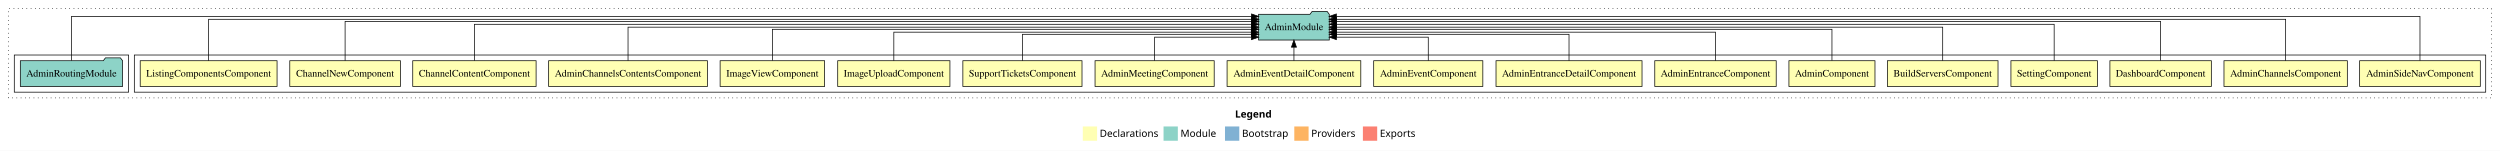
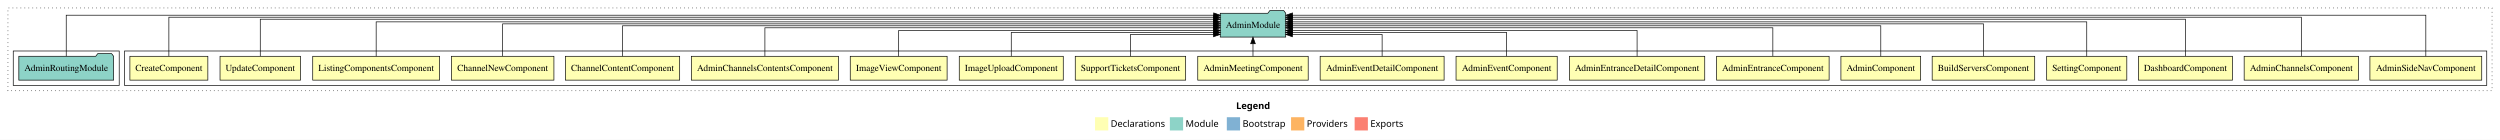
- <svg xmlns="http://www.w3.org/2000/svg" width="3499pt" height="211pt" viewBox="0.00 0.00 3499.00 211.00">
+ <svg xmlns="http://www.w3.org/2000/svg" width="3775pt" height="211pt" viewBox="0.00 0.00 3775.00 211.00">
  <g id="graph0" class="graph" transform="scale(1 1) rotate(0) translate(4 207)">
-     <polygon fill="#ffffff" stroke="transparent" points="-4,4 -4,-207 3495,-207 3495,4 -4,4" />
-     <text text-anchor="start" x="1724.509" y="-42.4" font-family="sans-serif" font-weight="bold" font-size="14.00" fill="#000000">Legend</text>
-     <polygon fill="#ffffb3" stroke="transparent" points="1511.5,-10 1511.5,-30 1531.5,-30 1531.5,-10 1511.5,-10" />
-     <text text-anchor="start" x="1535.129" y="-15.4" font-family="sans-serif" font-size="14.00" fill="#000000">  Declarations</text>
-     <polygon fill="#8dd3c7" stroke="transparent" points="1624.5,-10 1624.5,-30 1644.5,-30 1644.5,-10 1624.5,-10" />
-     <text text-anchor="start" x="1648.225" y="-15.4" font-family="sans-serif" font-size="14.00" fill="#000000">  Module</text>
-     <polygon fill="#80b1d3" stroke="transparent" points="1710.5,-10 1710.5,-30 1730.5,-30 1730.5,-10 1710.5,-10" />
-     <text text-anchor="start" x="1734.281" y="-15.4" font-family="sans-serif" font-size="14.00" fill="#000000">  Bootstrap</text>
-     <polygon fill="#fdb462" stroke="transparent" points="1807.5,-10 1807.5,-30 1827.5,-30 1827.5,-10 1807.5,-10" />
-     <text text-anchor="start" x="1831.173" y="-15.4" font-family="sans-serif" font-size="14.00" fill="#000000">  Providers</text>
-     <polygon fill="#fb8072" stroke="transparent" points="1903.5,-10 1903.5,-30 1923.5,-30 1923.5,-10 1903.5,-10" />
-     <text text-anchor="start" x="1927.226" y="-15.4" font-family="sans-serif" font-size="14.00" fill="#000000">  Exports</text>
+     <polygon fill="#ffffff" stroke="transparent" points="-4,4 -4,-207 3771,-207 3771,4 -4,4" />
+     <text text-anchor="start" x="1862.509" y="-42.4" font-family="sans-serif" font-weight="bold" font-size="14.00" fill="#000000">Legend</text>
+     <polygon fill="#ffffb3" stroke="transparent" points="1649.5,-10 1649.5,-30 1669.5,-30 1669.5,-10 1649.5,-10" />
+     <text text-anchor="start" x="1673.129" y="-15.4" font-family="sans-serif" font-size="14.00" fill="#000000">  Declarations</text>
+     <polygon fill="#8dd3c7" stroke="transparent" points="1762.5,-10 1762.5,-30 1782.5,-30 1782.5,-10 1762.5,-10" />
+     <text text-anchor="start" x="1786.225" y="-15.4" font-family="sans-serif" font-size="14.00" fill="#000000">  Module</text>
+     <polygon fill="#80b1d3" stroke="transparent" points="1848.5,-10 1848.5,-30 1868.5,-30 1868.5,-10 1848.5,-10" />
+     <text text-anchor="start" x="1872.281" y="-15.4" font-family="sans-serif" font-size="14.00" fill="#000000">  Bootstrap</text>
+     <polygon fill="#fdb462" stroke="transparent" points="1945.5,-10 1945.5,-30 1965.5,-30 1965.5,-10 1945.5,-10" />
+     <text text-anchor="start" x="1969.173" y="-15.4" font-family="sans-serif" font-size="14.00" fill="#000000">  Providers</text>
+     <polygon fill="#fb8072" stroke="transparent" points="2041.5,-10 2041.5,-30 2061.5,-30 2061.5,-10 2041.5,-10" />
+     <text text-anchor="start" x="2065.226" y="-15.4" font-family="sans-serif" font-size="14.00" fill="#000000">  Exports</text>
    <g id="clust1" class="cluster">
-       <polygon fill="none" stroke="#000000" stroke-dasharray="1,5" points="8,-70 8,-195 3483,-195 3483,-70 8,-70" />
+       <polygon fill="none" stroke="#000000" stroke-dasharray="1,5" points="8,-70 8,-195 3759,-195 3759,-70 8,-70" />
    </g>
    <g id="clust2" class="cluster">
-       <polygon fill="none" stroke="#000000" points="184,-78 184,-130 3475,-130 3475,-78 184,-78" />
+       <polygon fill="none" stroke="#000000" points="184,-78 184,-130 3751,-130 3751,-78 184,-78" />
    </g>
-     <g id="clust21" class="cluster">
+     <g id="clust23" class="cluster">
      <polygon fill="none" stroke="#000000" points="16,-78 16,-130 176,-130 176,-78 16,-78" />
    </g>
    <g id="node1" class="node">
-       <polygon fill="#ffffb3" stroke="#000000" points="3467.43,-122 3298.57,-122 3298.57,-86 3467.43,-86 3467.43,-122" />
-       <text text-anchor="middle" x="3383" y="-99.8" font-family="Times,serif" font-size="14.00" fill="#000000">AdminSideNavComponent</text>
+       <polygon fill="#ffffb3" stroke="#000000" points="3743.43,-122 3574.57,-122 3574.57,-86 3743.43,-86 3743.43,-122" />
+       <text text-anchor="middle" x="3659" y="-99.8" font-family="Times,serif" font-size="14.00" fill="#000000">AdminSideNavComponent</text>
+     </g>
+     <g id="node21" class="node">
+       <polygon fill="#8dd3c7" stroke="#000000" points="1937.439,-187 1934.439,-191 1913.439,-191 1910.439,-187 1838.561,-187 1838.561,-151 1937.439,-151 1937.439,-187" />
+       <text text-anchor="middle" x="1888" y="-164.8" font-family="Times,serif" font-size="14.00" fill="#000000">AdminModule</text>
+     </g>
+     <g id="edge1" class="edge">
+       <path fill="none" stroke="#000000" d="M3659,-122.153C3659,-145.757 3659,-184 3659,-184 3659,-184 1947.681,-184 1947.681,-184" />
+       <polygon fill="#000000" stroke="#000000" points="1947.681,-180.5 1937.681,-184 1947.681,-187.5 1947.681,-180.5" />
+     </g>
+     <g id="node2" class="node">
+       <polygon fill="#ffffb3" stroke="#000000" points="3557.322,-122 3384.678,-122 3384.678,-86 3557.322,-86 3557.322,-122" />
+       <text text-anchor="middle" x="3471" y="-99.8" font-family="Times,serif" font-size="14.00" fill="#000000">AdminChannelsComponent</text>
+     </g>
+     <g id="edge2" class="edge">
+       <path fill="none" stroke="#000000" d="M3471,-122.248C3471,-145.018 3471,-181 3471,-181 3471,-181 1947.55,-181 1947.55,-181" />
+       <polygon fill="#000000" stroke="#000000" points="1947.55,-177.5 1937.55,-181 1947.55,-184.5 1947.55,-177.5" />
+     </g>
+     <g id="node3" class="node">
+       <polygon fill="#ffffb3" stroke="#000000" points="3366.973,-122 3225.027,-122 3225.027,-86 3366.973,-86 3366.973,-122" />
+       <text text-anchor="middle" x="3296" y="-99.8" font-family="Times,serif" font-size="14.00" fill="#000000">DashboardComponent</text>
+     </g>
+     <g id="edge3" class="edge">
+       <path fill="none" stroke="#000000" d="M3296,-122.292C3296,-144.206 3296,-178 3296,-178 3296,-178 1947.286,-178 1947.286,-178" />
+       <polygon fill="#000000" stroke="#000000" points="1947.286,-174.5 1937.286,-178 1947.286,-181.5 1947.286,-174.5" />
+     </g>
+     <g id="node4" class="node">
+       <polygon fill="#ffffb3" stroke="#000000" points="3207.501,-122 3086.499,-122 3086.499,-86 3207.501,-86 3207.501,-122" />
+       <text text-anchor="middle" x="3147" y="-99.8" font-family="Times,serif" font-size="14.00" fill="#000000">SettingComponent</text>
+     </g>
+     <g id="edge4" class="edge">
+       <path fill="none" stroke="#000000" d="M3147,-122.027C3147,-142.767 3147,-174 3147,-174 3147,-174 1947.354,-174 1947.354,-174" />
+       <polygon fill="#000000" stroke="#000000" points="1947.354,-170.5 1937.354,-174 1947.354,-177.5 1947.354,-170.5" />
+     </g>
+     <g id="node5" class="node">
+       <polygon fill="#ffffb3" stroke="#000000" points="3068.428,-122 2913.572,-122 2913.572,-86 3068.428,-86 3068.428,-122" />
+       <text text-anchor="middle" x="2991" y="-99.8" font-family="Times,serif" font-size="14.00" fill="#000000">BuildServersComponent</text>
+     </g>
+     <g id="edge5" class="edge">
+       <path fill="none" stroke="#000000" d="M2991,-122.308C2991,-142.145 2991,-171 2991,-171 2991,-171 1947.536,-171 1947.536,-171" />
+       <polygon fill="#000000" stroke="#000000" points="1947.536,-167.5 1937.536,-171 1947.536,-174.5 1947.536,-167.5" />
+     </g>
+     <g id="node6" class="node">
+       <polygon fill="#ffffb3" stroke="#000000" points="2896.22,-122 2775.78,-122 2775.78,-86 2896.22,-86 2896.22,-122" />
+       <text text-anchor="middle" x="2836" y="-99.8" font-family="Times,serif" font-size="14.00" fill="#000000">AdminComponent</text>
+     </g>
+     <g id="edge6" class="edge">
+       <path fill="none" stroke="#000000" d="M2836,-122.169C2836,-141.09 2836,-168 2836,-168 2836,-168 1947.303,-168 1947.303,-168" />
+       <polygon fill="#000000" stroke="#000000" points="1947.303,-164.5 1937.303,-168 1947.303,-171.5 1947.303,-164.5" />
+     </g>
+     <g id="node7" class="node">
+       <polygon fill="#ffffb3" stroke="#000000" points="2757.968,-122 2588.032,-122 2588.032,-86 2757.968,-86 2757.968,-122" />
+       <text text-anchor="middle" x="2673" y="-99.8" font-family="Times,serif" font-size="14.00" fill="#000000">AdminEntranceComponent</text>
+     </g>
+     <g id="edge7" class="edge">
+       <path fill="none" stroke="#000000" d="M2673,-122.302C2673,-140.27 2673,-165 2673,-165 2673,-165 1947.403,-165 1947.403,-165" />
+       <polygon fill="#000000" stroke="#000000" points="1947.403,-161.5 1937.403,-165 1947.403,-168.5 1947.403,-161.5" />
+     </g>
+     <g id="node8" class="node">
+       <polygon fill="#ffffb3" stroke="#000000" points="2570.175,-122 2365.825,-122 2365.825,-86 2570.175,-86 2570.175,-122" />
+       <text text-anchor="middle" x="2468" y="-99.8" font-family="Times,serif" font-size="14.00" fill="#000000">AdminEntranceDetailComponent</text>
+     </g>
+     <g id="edge8" class="edge">
+       <path fill="none" stroke="#000000" d="M2468,-122.035C2468,-138.734 2468,-161 2468,-161 2468,-161 1947.45,-161 1947.45,-161" />
+       <polygon fill="#000000" stroke="#000000" points="1947.45,-157.5 1937.45,-161 1947.45,-164.5 1947.45,-157.5" />
+     </g>
+     <g id="node9" class="node">
+       <polygon fill="#ffffb3" stroke="#000000" points="2347.378,-122 2194.622,-122 2194.622,-86 2347.378,-86 2347.378,-122" />
+       <text text-anchor="middle" x="2271" y="-99.8" font-family="Times,serif" font-size="14.00" fill="#000000">AdminEventComponent</text>
+     </g>
+     <g id="edge9" class="edge">
+       <path fill="none" stroke="#000000" d="M2271,-122.282C2271,-137.948 2271,-158 2271,-158 2271,-158 1947.286,-158 1947.286,-158" />
+       <polygon fill="#000000" stroke="#000000" points="1947.286,-154.5 1937.286,-158 1947.286,-161.5 1947.286,-154.5" />
+     </g>
+     <g id="node10" class="node">
+       <polygon fill="#ffffb3" stroke="#000000" points="2176.586,-122 1989.414,-122 1989.414,-86 2176.586,-86 2176.586,-122" />
+       <text text-anchor="middle" x="2083" y="-99.8" font-family="Times,serif" font-size="14.00" fill="#000000">AdminEventDetailComponent</text>
+     </g>
+     <g id="edge10" class="edge">
+       <path fill="none" stroke="#000000" d="M2083,-122.124C2083,-136.783 2083,-155 2083,-155 2083,-155 1947.459,-155 1947.459,-155" />
+       <polygon fill="#000000" stroke="#000000" points="1947.459,-151.5 1937.459,-155 1947.459,-158.5 1947.459,-151.5" />
+     </g>
+     <g id="node11" class="node">
+       <polygon fill="#ffffb3" stroke="#000000" points="1971.375,-122 1804.625,-122 1804.625,-86 1971.375,-86 1971.375,-122" />
+       <text text-anchor="middle" x="1888" y="-99.8" font-family="Times,serif" font-size="14.00" fill="#000000">AdminMeetingComponent</text>
+     </g>
+     <g id="edge11" class="edge">
+       <path fill="none" stroke="#000000" d="M1888,-122.106C1888,-122.106 1888,-140.991 1888,-140.991" />
+       <polygon fill="#000000" stroke="#000000" points="1884.5,-140.991 1888,-150.991 1891.5,-140.991 1884.5,-140.991" />
+     </g>
+     <g id="node12" class="node">
+       <polygon fill="#ffffb3" stroke="#000000" points="1786.374,-122 1619.626,-122 1619.626,-86 1786.374,-86 1786.374,-122" />
+       <text text-anchor="middle" x="1703" y="-99.8" font-family="Times,serif" font-size="14.00" fill="#000000">SupportTicketsComponent</text>
+     </g>
+     <g id="edge12" class="edge">
+       <path fill="none" stroke="#000000" d="M1703,-122.124C1703,-136.783 1703,-155 1703,-155 1703,-155 1828.423,-155 1828.423,-155" />
+       <polygon fill="#000000" stroke="#000000" points="1828.423,-158.5 1838.423,-155 1828.423,-151.5 1828.423,-158.5" />
+     </g>
+     <g id="node13" class="node">
+       <polygon fill="#ffffb3" stroke="#000000" points="1601.525,-122 1444.475,-122 1444.475,-86 1601.525,-86 1601.525,-122" />
+       <text text-anchor="middle" x="1523" y="-99.8" font-family="Times,serif" font-size="14.00" fill="#000000">ImageUploadComponent</text>
+     </g>
+     <g id="edge13" class="edge">
+       <path fill="none" stroke="#000000" d="M1523,-122.282C1523,-137.948 1523,-158 1523,-158 1523,-158 1828.774,-158 1828.774,-158" />
+       <polygon fill="#000000" stroke="#000000" points="1828.774,-161.5 1838.774,-158 1828.774,-154.5 1828.774,-161.5" />
+     </g>
+     <g id="node14" class="node">
+       <polygon fill="#ffffb3" stroke="#000000" points="1426.132,-122 1279.868,-122 1279.868,-86 1426.132,-86 1426.132,-122" />
+       <text text-anchor="middle" x="1353" y="-99.8" font-family="Times,serif" font-size="14.00" fill="#000000">ImageViewComponent</text>
+     </g>
+     <g id="edge14" class="edge">
+       <path fill="none" stroke="#000000" d="M1353,-122.035C1353,-138.734 1353,-161 1353,-161 1353,-161 1828.627,-161 1828.627,-161" />
+       <polygon fill="#000000" stroke="#000000" points="1828.628,-164.5 1838.627,-161 1828.627,-157.5 1828.628,-164.5" />
+     </g>
+     <g id="node15" class="node">
+       <polygon fill="#ffffb3" stroke="#000000" points="1262.098,-122 1039.902,-122 1039.902,-86 1262.098,-86 1262.098,-122" />
+       <text text-anchor="middle" x="1151" y="-99.8" font-family="Times,serif" font-size="14.00" fill="#000000">AdminChannelsContentsComponent</text>
+     </g>
+     <g id="edge15" class="edge">
+       <path fill="none" stroke="#000000" d="M1151,-122.302C1151,-140.27 1151,-165 1151,-165 1151,-165 1828.499,-165 1828.499,-165" />
+       <polygon fill="#000000" stroke="#000000" points="1828.499,-168.5 1838.499,-165 1828.499,-161.5 1828.499,-168.5" />
+     </g>
+     <g id="node16" class="node">
+       <polygon fill="#ffffb3" stroke="#000000" points="1022.322,-122 849.678,-122 849.678,-86 1022.322,-86 1022.322,-122" />
+       <text text-anchor="middle" x="936" y="-99.8" font-family="Times,serif" font-size="14.00" fill="#000000">ChannelContentComponent</text>
+     </g>
+     <g id="edge16" class="edge">
+       <path fill="none" stroke="#000000" d="M936,-122.169C936,-141.09 936,-168 936,-168 936,-168 1828.489,-168 1828.489,-168" />
+       <polygon fill="#000000" stroke="#000000" points="1828.489,-171.5 1838.489,-168 1828.489,-164.5 1828.489,-171.5" />
+     </g>
+     <g id="node17" class="node">
+       <polygon fill="#ffffb3" stroke="#000000" points="832.417,-122 677.583,-122 677.583,-86 832.417,-86 832.417,-122" />
+       <text text-anchor="middle" x="755" y="-99.8" font-family="Times,serif" font-size="14.00" fill="#000000">ChannelNewComponent</text>
+     </g>
+     <g id="edge17" class="edge">
+       <path fill="none" stroke="#000000" d="M755,-122.308C755,-142.145 755,-171 755,-171 755,-171 1828.588,-171 1828.588,-171" />
+       <polygon fill="#000000" stroke="#000000" points="1828.588,-174.5 1838.588,-171 1828.588,-167.5 1828.588,-174.5" />
+     </g>
+     <g id="node18" class="node">
+       <polygon fill="#ffffb3" stroke="#000000" points="659.779,-122 468.221,-122 468.221,-86 659.779,-86 659.779,-122" />
+       <text text-anchor="middle" x="564" y="-99.8" font-family="Times,serif" font-size="14.00" fill="#000000">ListingComponentsComponent</text>
+     </g>
+     <g id="edge18" class="edge">
+       <path fill="none" stroke="#000000" d="M564,-122.027C564,-142.767 564,-174 564,-174 564,-174 1828.514,-174 1828.514,-174" />
+       <polygon fill="#000000" stroke="#000000" points="1828.514,-177.5 1838.514,-174 1828.514,-170.5 1828.514,-177.5" />
    </g>
    <g id="node19" class="node">
-       <polygon fill="#8dd3c7" stroke="#000000" points="1856.439,-187 1853.439,-191 1832.439,-191 1829.439,-187 1757.561,-187 1757.561,-151 1856.439,-151 1856.439,-187" />
-       <text text-anchor="middle" x="1807" y="-164.8" font-family="Times,serif" font-size="14.00" fill="#000000">AdminModule</text>
+       <polygon fill="#ffffb3" stroke="#000000" points="449.759,-122 328.241,-122 328.241,-86 449.759,-86 449.759,-122" />
+       <text text-anchor="middle" x="389" y="-99.8" font-family="Times,serif" font-size="14.00" fill="#000000">UpdateComponent</text>
    </g>
-     <g id="edge1" class="edge">
-       <path fill="none" stroke="#000000" d="M3383,-122.153C3383,-145.757 3383,-184 3383,-184 3383,-184 1866.331,-184 1866.331,-184" />
-       <polygon fill="#000000" stroke="#000000" points="1866.331,-180.5 1856.331,-184 1866.331,-187.5 1866.331,-180.5" />
-     </g>
-     <g id="node2" class="node">
-       <polygon fill="#ffffb3" stroke="#000000" points="3281.322,-122 3108.678,-122 3108.678,-86 3281.322,-86 3281.322,-122" />
-       <text text-anchor="middle" x="3195" y="-99.8" font-family="Times,serif" font-size="14.00" fill="#000000">AdminChannelsComponent</text>
-     </g>
-     <g id="edge2" class="edge">
-       <path fill="none" stroke="#000000" d="M3195,-122.011C3195,-144.485 3195,-180 3195,-180 3195,-180 1866.4,-180 1866.4,-180" />
-       <polygon fill="#000000" stroke="#000000" points="1866.4,-176.5 1856.4,-180 1866.4,-183.5 1866.4,-176.5" />
-     </g>
-     <g id="node3" class="node">
-       <polygon fill="#ffffb3" stroke="#000000" points="3090.973,-122 2949.027,-122 2949.027,-86 3090.973,-86 3090.973,-122" />
-       <text text-anchor="middle" x="3020" y="-99.8" font-family="Times,serif" font-size="14.00" fill="#000000">DashboardComponent</text>
-     </g>
-     <g id="edge3" class="edge">
-       <path fill="none" stroke="#000000" d="M3020,-122.045C3020,-143.662 3020,-177 3020,-177 3020,-177 1866.432,-177 1866.432,-177" />
-       <polygon fill="#000000" stroke="#000000" points="1866.432,-173.5 1856.432,-177 1866.432,-180.5 1866.432,-173.5" />
-     </g>
-     <g id="node4" class="node">
-       <polygon fill="#ffffb3" stroke="#000000" points="2931.501,-122 2810.499,-122 2810.499,-86 2931.501,-86 2931.501,-122" />
-       <text text-anchor="middle" x="2871" y="-99.8" font-family="Times,serif" font-size="14.00" fill="#000000">SettingComponent</text>
-     </g>
-     <g id="edge4" class="edge">
-       <path fill="none" stroke="#000000" d="M2871,-122.129C2871,-142.572 2871,-173 2871,-173 2871,-173 1866.538,-173 1866.538,-173" />
-       <polygon fill="#000000" stroke="#000000" points="1866.538,-169.5 1856.538,-173 1866.538,-176.5 1866.538,-169.5" />
-     </g>
-     <g id="node5" class="node">
-       <polygon fill="#ffffb3" stroke="#000000" points="2792.428,-122 2637.572,-122 2637.572,-86 2792.428,-86 2792.428,-122" />
-       <text text-anchor="middle" x="2715" y="-99.8" font-family="Times,serif" font-size="14.00" fill="#000000">BuildServersComponent</text>
-     </g>
-     <g id="edge5" class="edge">
-       <path fill="none" stroke="#000000" d="M2715,-122.106C2715,-141.339 2715,-169 2715,-169 2715,-169 1866.463,-169 1866.463,-169" />
-       <polygon fill="#000000" stroke="#000000" points="1866.463,-165.5 1856.463,-169 1866.463,-172.5 1866.463,-165.5" />
-     </g>
-     <g id="node6" class="node">
-       <polygon fill="#ffffb3" stroke="#000000" points="2620.22,-122 2499.78,-122 2499.78,-86 2620.22,-86 2620.22,-122" />
-       <text text-anchor="middle" x="2560" y="-99.8" font-family="Times,serif" font-size="14.00" fill="#000000">AdminComponent</text>
-     </g>
-     <g id="edge6" class="edge">
-       <path fill="none" stroke="#000000" d="M2560,-122.267C2560,-140.555 2560,-166 2560,-166 2560,-166 1866.406,-166 1866.406,-166" />
-       <polygon fill="#000000" stroke="#000000" points="1866.407,-162.5 1856.406,-166 1866.406,-169.5 1866.407,-162.5" />
-     </g>
-     <g id="node7" class="node">
-       <polygon fill="#ffffb3" stroke="#000000" points="2481.968,-122 2312.032,-122 2312.032,-86 2481.968,-86 2481.968,-122" />
-       <text text-anchor="middle" x="2397" y="-99.8" font-family="Times,serif" font-size="14.00" fill="#000000">AdminEntranceComponent</text>
-     </g>
-     <g id="edge7" class="edge">
-       <path fill="none" stroke="#000000" d="M2397,-122.034C2397,-139.06 2397,-162 2397,-162 2397,-162 1866.288,-162 1866.288,-162" />
-       <polygon fill="#000000" stroke="#000000" points="1866.288,-158.5 1856.288,-162 1866.288,-165.5 1866.288,-158.5" />
-     </g>
-     <g id="node8" class="node">
-       <polygon fill="#ffffb3" stroke="#000000" points="2294.175,-122 2089.825,-122 2089.825,-86 2294.175,-86 2294.175,-122" />
-       <text text-anchor="middle" x="2192" y="-99.8" font-family="Times,serif" font-size="14.00" fill="#000000">AdminEntranceDetailComponent</text>
-     </g>
-     <g id="edge8" class="edge">
-       <path fill="none" stroke="#000000" d="M2192,-122.009C2192,-138.049 2192,-159 2192,-159 2192,-159 1866.544,-159 1866.544,-159" />
-       <polygon fill="#000000" stroke="#000000" points="1866.544,-155.5 1856.544,-159 1866.544,-162.5 1866.544,-155.5" />
-     </g>
-     <g id="node9" class="node">
-       <polygon fill="#ffffb3" stroke="#000000" points="2071.378,-122 1918.622,-122 1918.622,-86 2071.378,-86 2071.378,-122" />
-       <text text-anchor="middle" x="1995" y="-99.8" font-family="Times,serif" font-size="14.00" fill="#000000">AdminEventComponent</text>
-     </g>
-     <g id="edge9" class="edge">
-       <path fill="none" stroke="#000000" d="M1995,-122.124C1995,-136.783 1995,-155 1995,-155 1995,-155 1866.395,-155 1866.395,-155" />
-       <polygon fill="#000000" stroke="#000000" points="1866.395,-151.5 1856.395,-155 1866.395,-158.5 1866.395,-151.5" />
-     </g>
-     <g id="node10" class="node">
-       <polygon fill="#ffffb3" stroke="#000000" points="1900.586,-122 1713.414,-122 1713.414,-86 1900.586,-86 1900.586,-122" />
-       <text text-anchor="middle" x="1807" y="-99.8" font-family="Times,serif" font-size="14.00" fill="#000000">AdminEventDetailComponent</text>
-     </g>
-     <g id="edge10" class="edge">
-       <path fill="none" stroke="#000000" d="M1807,-122.106C1807,-122.106 1807,-140.991 1807,-140.991" />
-       <polygon fill="#000000" stroke="#000000" points="1803.5,-140.991 1807,-150.991 1810.5,-140.991 1803.5,-140.991" />
-     </g>
-     <g id="node11" class="node">
-       <polygon fill="#ffffb3" stroke="#000000" points="1695.375,-122 1528.625,-122 1528.625,-86 1695.375,-86 1695.375,-122" />
-       <text text-anchor="middle" x="1612" y="-99.8" font-family="Times,serif" font-size="14.00" fill="#000000">AdminMeetingComponent</text>
-     </g>
-     <g id="edge11" class="edge">
-       <path fill="none" stroke="#000000" d="M1612,-122.124C1612,-136.783 1612,-155 1612,-155 1612,-155 1747.541,-155 1747.541,-155" />
-       <polygon fill="#000000" stroke="#000000" points="1747.541,-158.5 1757.541,-155 1747.541,-151.5 1747.541,-158.5" />
-     </g>
-     <g id="node12" class="node">
-       <polygon fill="#ffffb3" stroke="#000000" points="1510.374,-122 1343.626,-122 1343.626,-86 1510.374,-86 1510.374,-122" />
-       <text text-anchor="middle" x="1427" y="-99.8" font-family="Times,serif" font-size="14.00" fill="#000000">SupportTicketsComponent</text>
-     </g>
-     <g id="edge12" class="edge">
-       <path fill="none" stroke="#000000" d="M1427,-122.009C1427,-138.049 1427,-159 1427,-159 1427,-159 1747.711,-159 1747.711,-159" />
-       <polygon fill="#000000" stroke="#000000" points="1747.711,-162.5 1757.711,-159 1747.711,-155.5 1747.711,-162.5" />
-     </g>
-     <g id="node13" class="node">
-       <polygon fill="#ffffb3" stroke="#000000" points="1325.525,-122 1168.475,-122 1168.475,-86 1325.525,-86 1325.525,-122" />
-       <text text-anchor="middle" x="1247" y="-99.8" font-family="Times,serif" font-size="14.00" fill="#000000">ImageUploadComponent</text>
-     </g>
-     <g id="edge13" class="edge">
-       <path fill="none" stroke="#000000" d="M1247,-122.034C1247,-139.06 1247,-162 1247,-162 1247,-162 1747.304,-162 1747.304,-162" />
-       <polygon fill="#000000" stroke="#000000" points="1747.304,-165.5 1757.304,-162 1747.304,-158.5 1747.304,-165.5" />
-     </g>
-     <g id="node14" class="node">
-       <polygon fill="#ffffb3" stroke="#000000" points="1150.132,-122 1003.868,-122 1003.868,-86 1150.132,-86 1150.132,-122" />
-       <text text-anchor="middle" x="1077" y="-99.8" font-family="Times,serif" font-size="14.00" fill="#000000">ImageViewComponent</text>
-     </g>
-     <g id="edge14" class="edge">
-       <path fill="none" stroke="#000000" d="M1077,-122.267C1077,-140.555 1077,-166 1077,-166 1077,-166 1747.684,-166 1747.684,-166" />
-       <polygon fill="#000000" stroke="#000000" points="1747.684,-169.5 1757.684,-166 1747.684,-162.5 1747.684,-169.5" />
-     </g>
-     <g id="node15" class="node">
-       <polygon fill="#ffffb3" stroke="#000000" points="986.098,-122 763.902,-122 763.902,-86 986.098,-86 986.098,-122" />
-       <text text-anchor="middle" x="875" y="-99.8" font-family="Times,serif" font-size="14.00" fill="#000000">AdminChannelsContentsComponent</text>
-     </g>
-     <g id="edge15" class="edge">
-       <path fill="none" stroke="#000000" d="M875,-122.106C875,-141.339 875,-169 875,-169 875,-169 1747.55,-169 1747.55,-169" />
-       <polygon fill="#000000" stroke="#000000" points="1747.55,-172.5 1757.55,-169 1747.55,-165.5 1747.55,-172.5" />
-     </g>
-     <g id="node16" class="node">
-       <polygon fill="#ffffb3" stroke="#000000" points="746.322,-122 573.678,-122 573.678,-86 746.322,-86 746.322,-122" />
-       <text text-anchor="middle" x="660" y="-99.8" font-family="Times,serif" font-size="14.00" fill="#000000">ChannelContentComponent</text>
-     </g>
-     <g id="edge16" class="edge">
-       <path fill="none" stroke="#000000" d="M660,-122.129C660,-142.572 660,-173 660,-173 660,-173 1747.715,-173 1747.715,-173" />
-       <polygon fill="#000000" stroke="#000000" points="1747.715,-176.5 1757.715,-173 1747.715,-169.5 1747.715,-176.5" />
-     </g>
-     <g id="node17" class="node">
-       <polygon fill="#ffffb3" stroke="#000000" points="556.417,-122 401.583,-122 401.583,-86 556.417,-86 556.417,-122" />
-       <text text-anchor="middle" x="479" y="-99.8" font-family="Times,serif" font-size="14.00" fill="#000000">ChannelNewComponent</text>
-     </g>
-     <g id="edge17" class="edge">
-       <path fill="none" stroke="#000000" d="M479,-122.045C479,-143.662 479,-177 479,-177 479,-177 1747.763,-177 1747.763,-177" />
-       <polygon fill="#000000" stroke="#000000" points="1747.763,-180.5 1757.763,-177 1747.763,-173.5 1747.763,-180.5" />
-     </g>
-     <g id="node18" class="node">
-       <polygon fill="#ffffb3" stroke="#000000" points="383.779,-122 192.221,-122 192.221,-86 383.779,-86 383.779,-122" />
-       <text text-anchor="middle" x="288" y="-99.8" font-family="Times,serif" font-size="14.00" fill="#000000">ListingComponentsComponent</text>
-     </g>
-     <g id="edge18" class="edge">
-       <path fill="none" stroke="#000000" d="M288,-122.011C288,-144.485 288,-180 288,-180 288,-180 1747.753,-180 1747.753,-180" />
-       <polygon fill="#000000" stroke="#000000" points="1747.753,-183.5 1757.753,-180 1747.753,-176.5 1747.753,-183.5" />
+     <g id="edge19" class="edge">
+       <path fill="none" stroke="#000000" d="M389,-122.292C389,-144.206 389,-178 389,-178 389,-178 1828.553,-178 1828.553,-178" />
+       <polygon fill="#000000" stroke="#000000" points="1828.553,-181.5 1838.553,-178 1828.553,-174.5 1828.553,-181.5" />
    </g>
    <g id="node20" class="node">
+       <polygon fill="#ffffb3" stroke="#000000" points="309.864,-122 192.136,-122 192.136,-86 309.864,-86 309.864,-122" />
+       <text text-anchor="middle" x="251" y="-99.8" font-family="Times,serif" font-size="14.00" fill="#000000">CreateComponent</text>
+     </g>
+     <g id="edge20" class="edge">
+       <path fill="none" stroke="#000000" d="M251,-122.248C251,-145.018 251,-181 251,-181 251,-181 1828.562,-181 1828.562,-181" />
+       <polygon fill="#000000" stroke="#000000" points="1828.562,-184.5 1838.562,-181 1828.562,-177.5 1828.562,-184.5" />
+     </g>
+     <g id="node22" class="node">
      <polygon fill="#8dd3c7" stroke="#000000" points="167.556,-122 164.556,-126 143.556,-126 140.556,-122 24.444,-122 24.444,-86 167.556,-86 167.556,-122" />
      <text text-anchor="middle" x="96" y="-99.8" font-family="Times,serif" font-size="14.00" fill="#000000">AdminRoutingModule</text>
    </g>
-     <g id="edge19" class="edge">
-       <path fill="none" stroke="#000000" d="M96,-122.153C96,-145.757 96,-184 96,-184 96,-184 1747.638,-184 1747.638,-184" />
-       <polygon fill="#000000" stroke="#000000" points="1747.638,-187.5 1757.638,-184 1747.638,-180.5 1747.638,-187.5" />
+     <g id="edge21" class="edge">
+       <path fill="none" stroke="#000000" d="M96,-122.153C96,-145.757 96,-184 96,-184 96,-184 1828.671,-184 1828.671,-184" />
+       <polygon fill="#000000" stroke="#000000" points="1828.671,-187.5 1838.671,-184 1828.671,-180.5 1828.671,-187.5" />
    </g>
  </g>
</svg>
